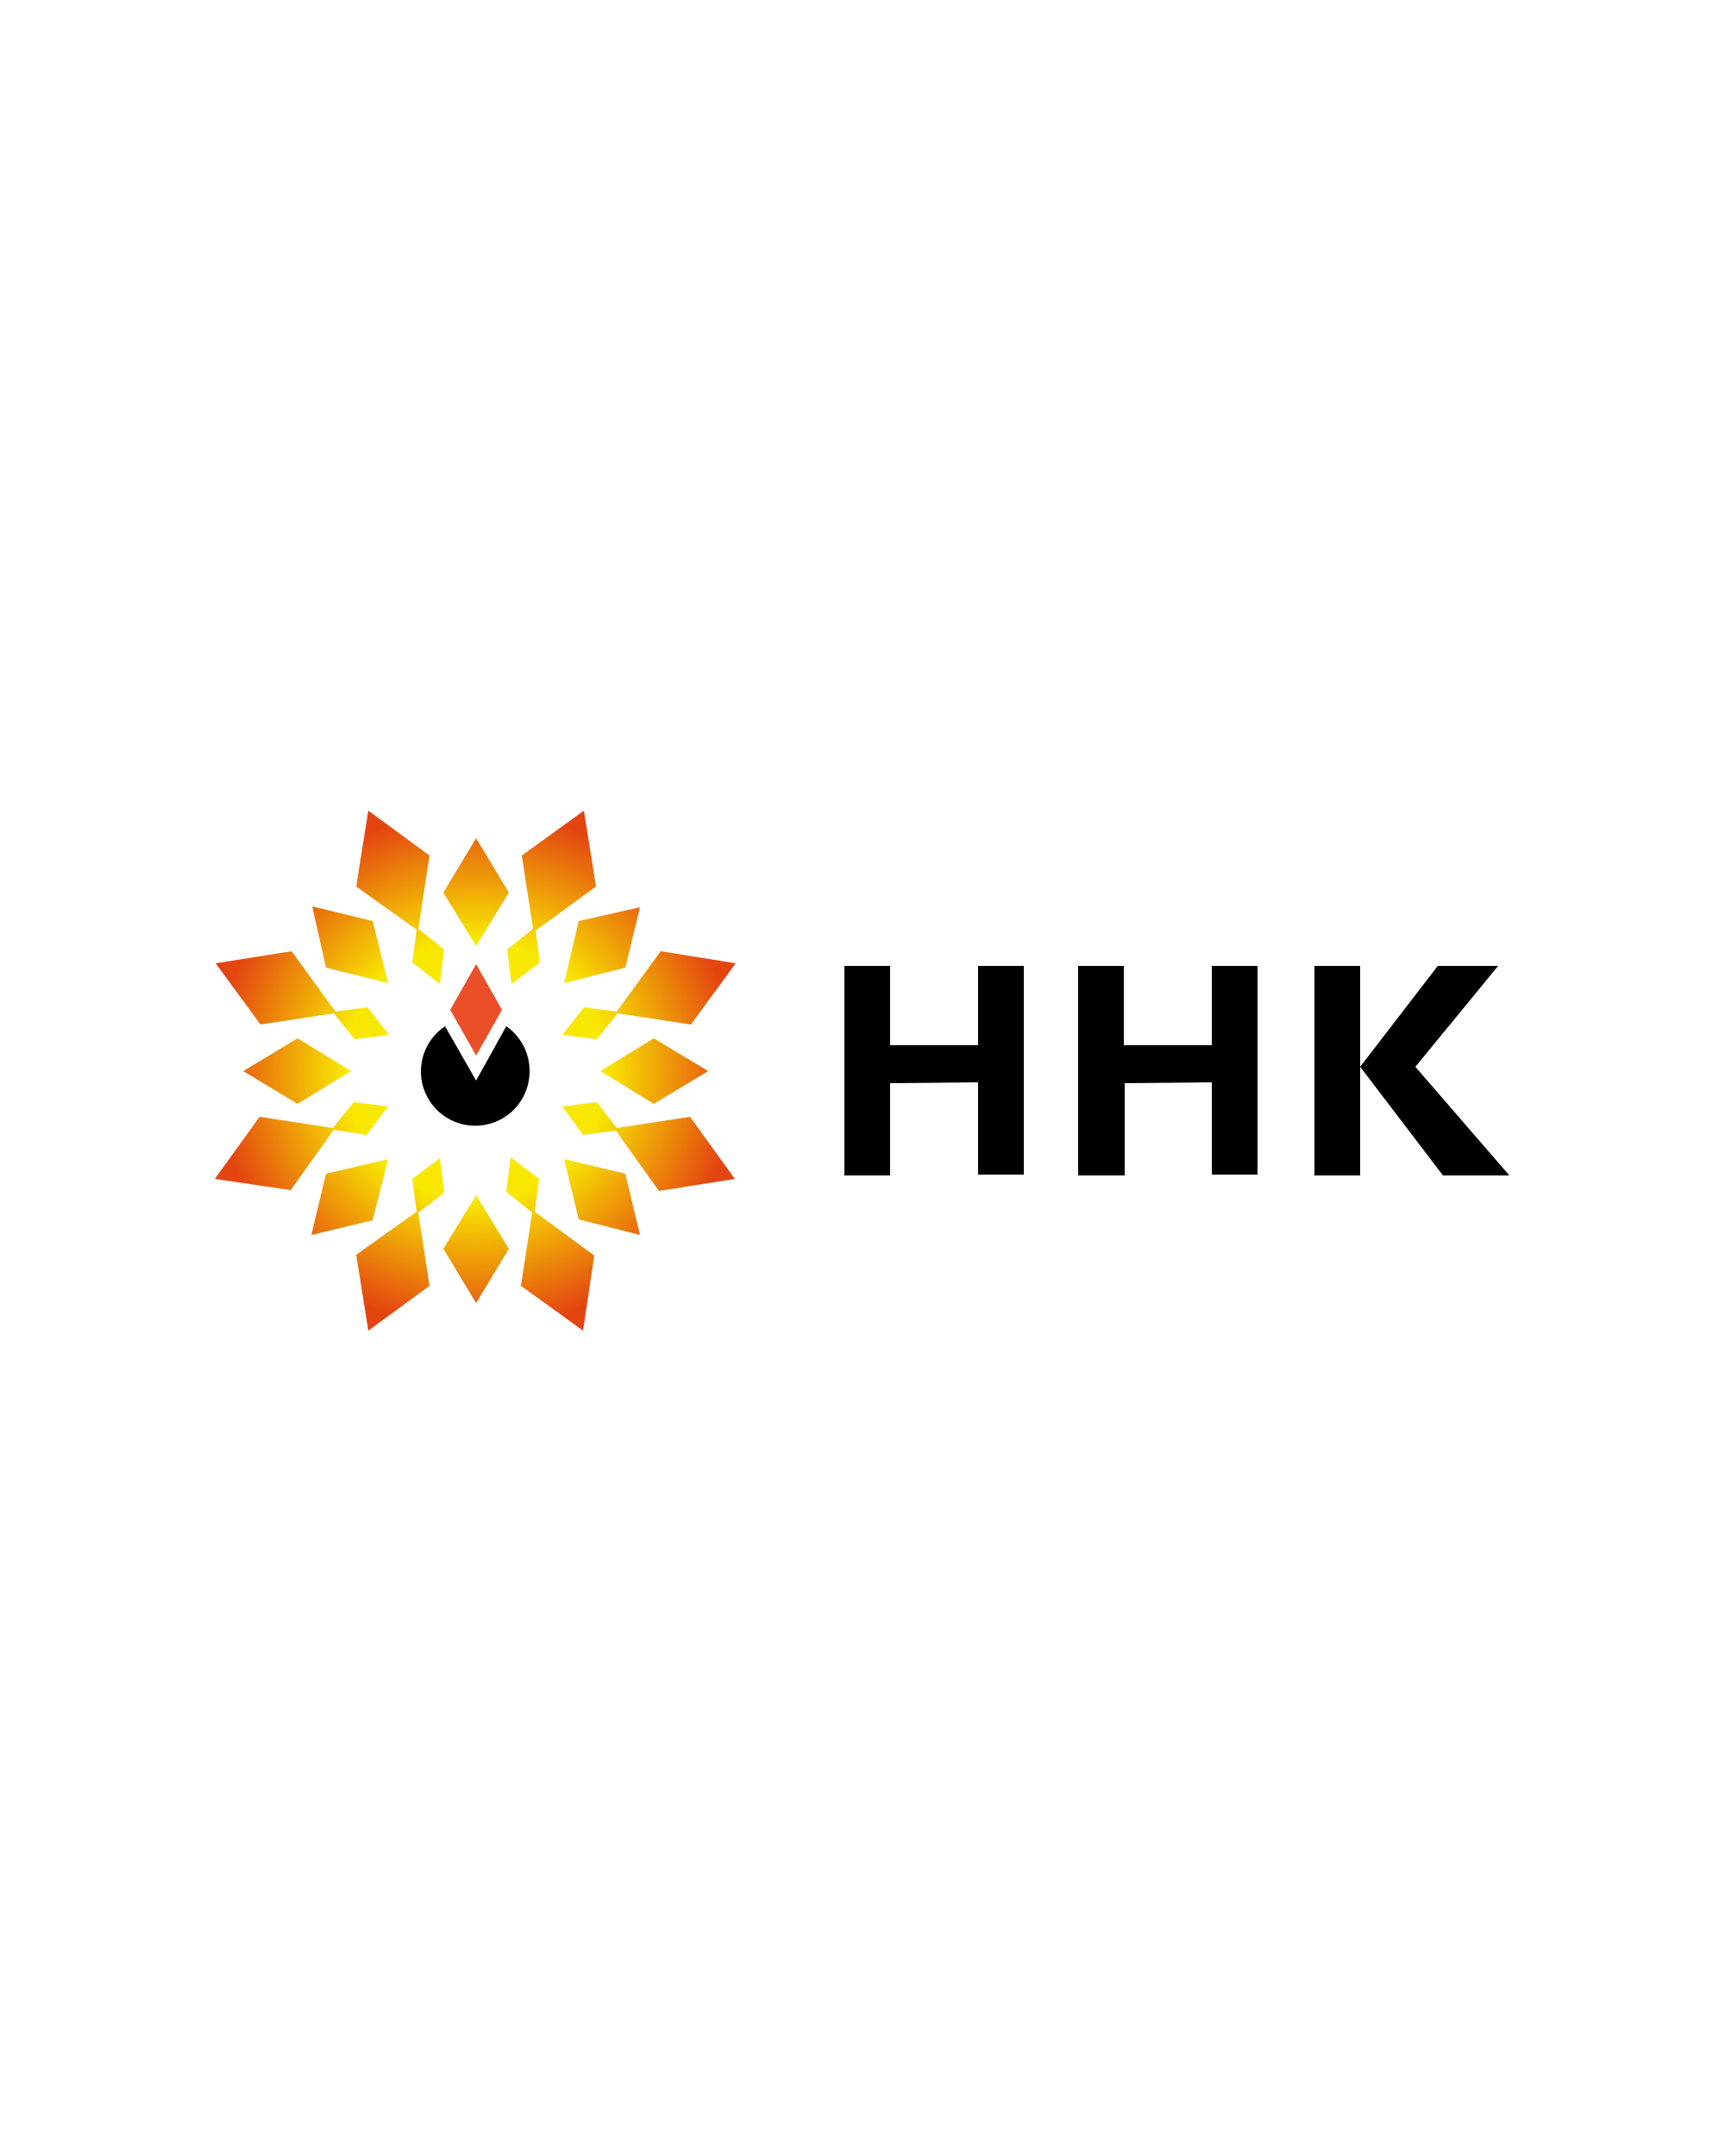
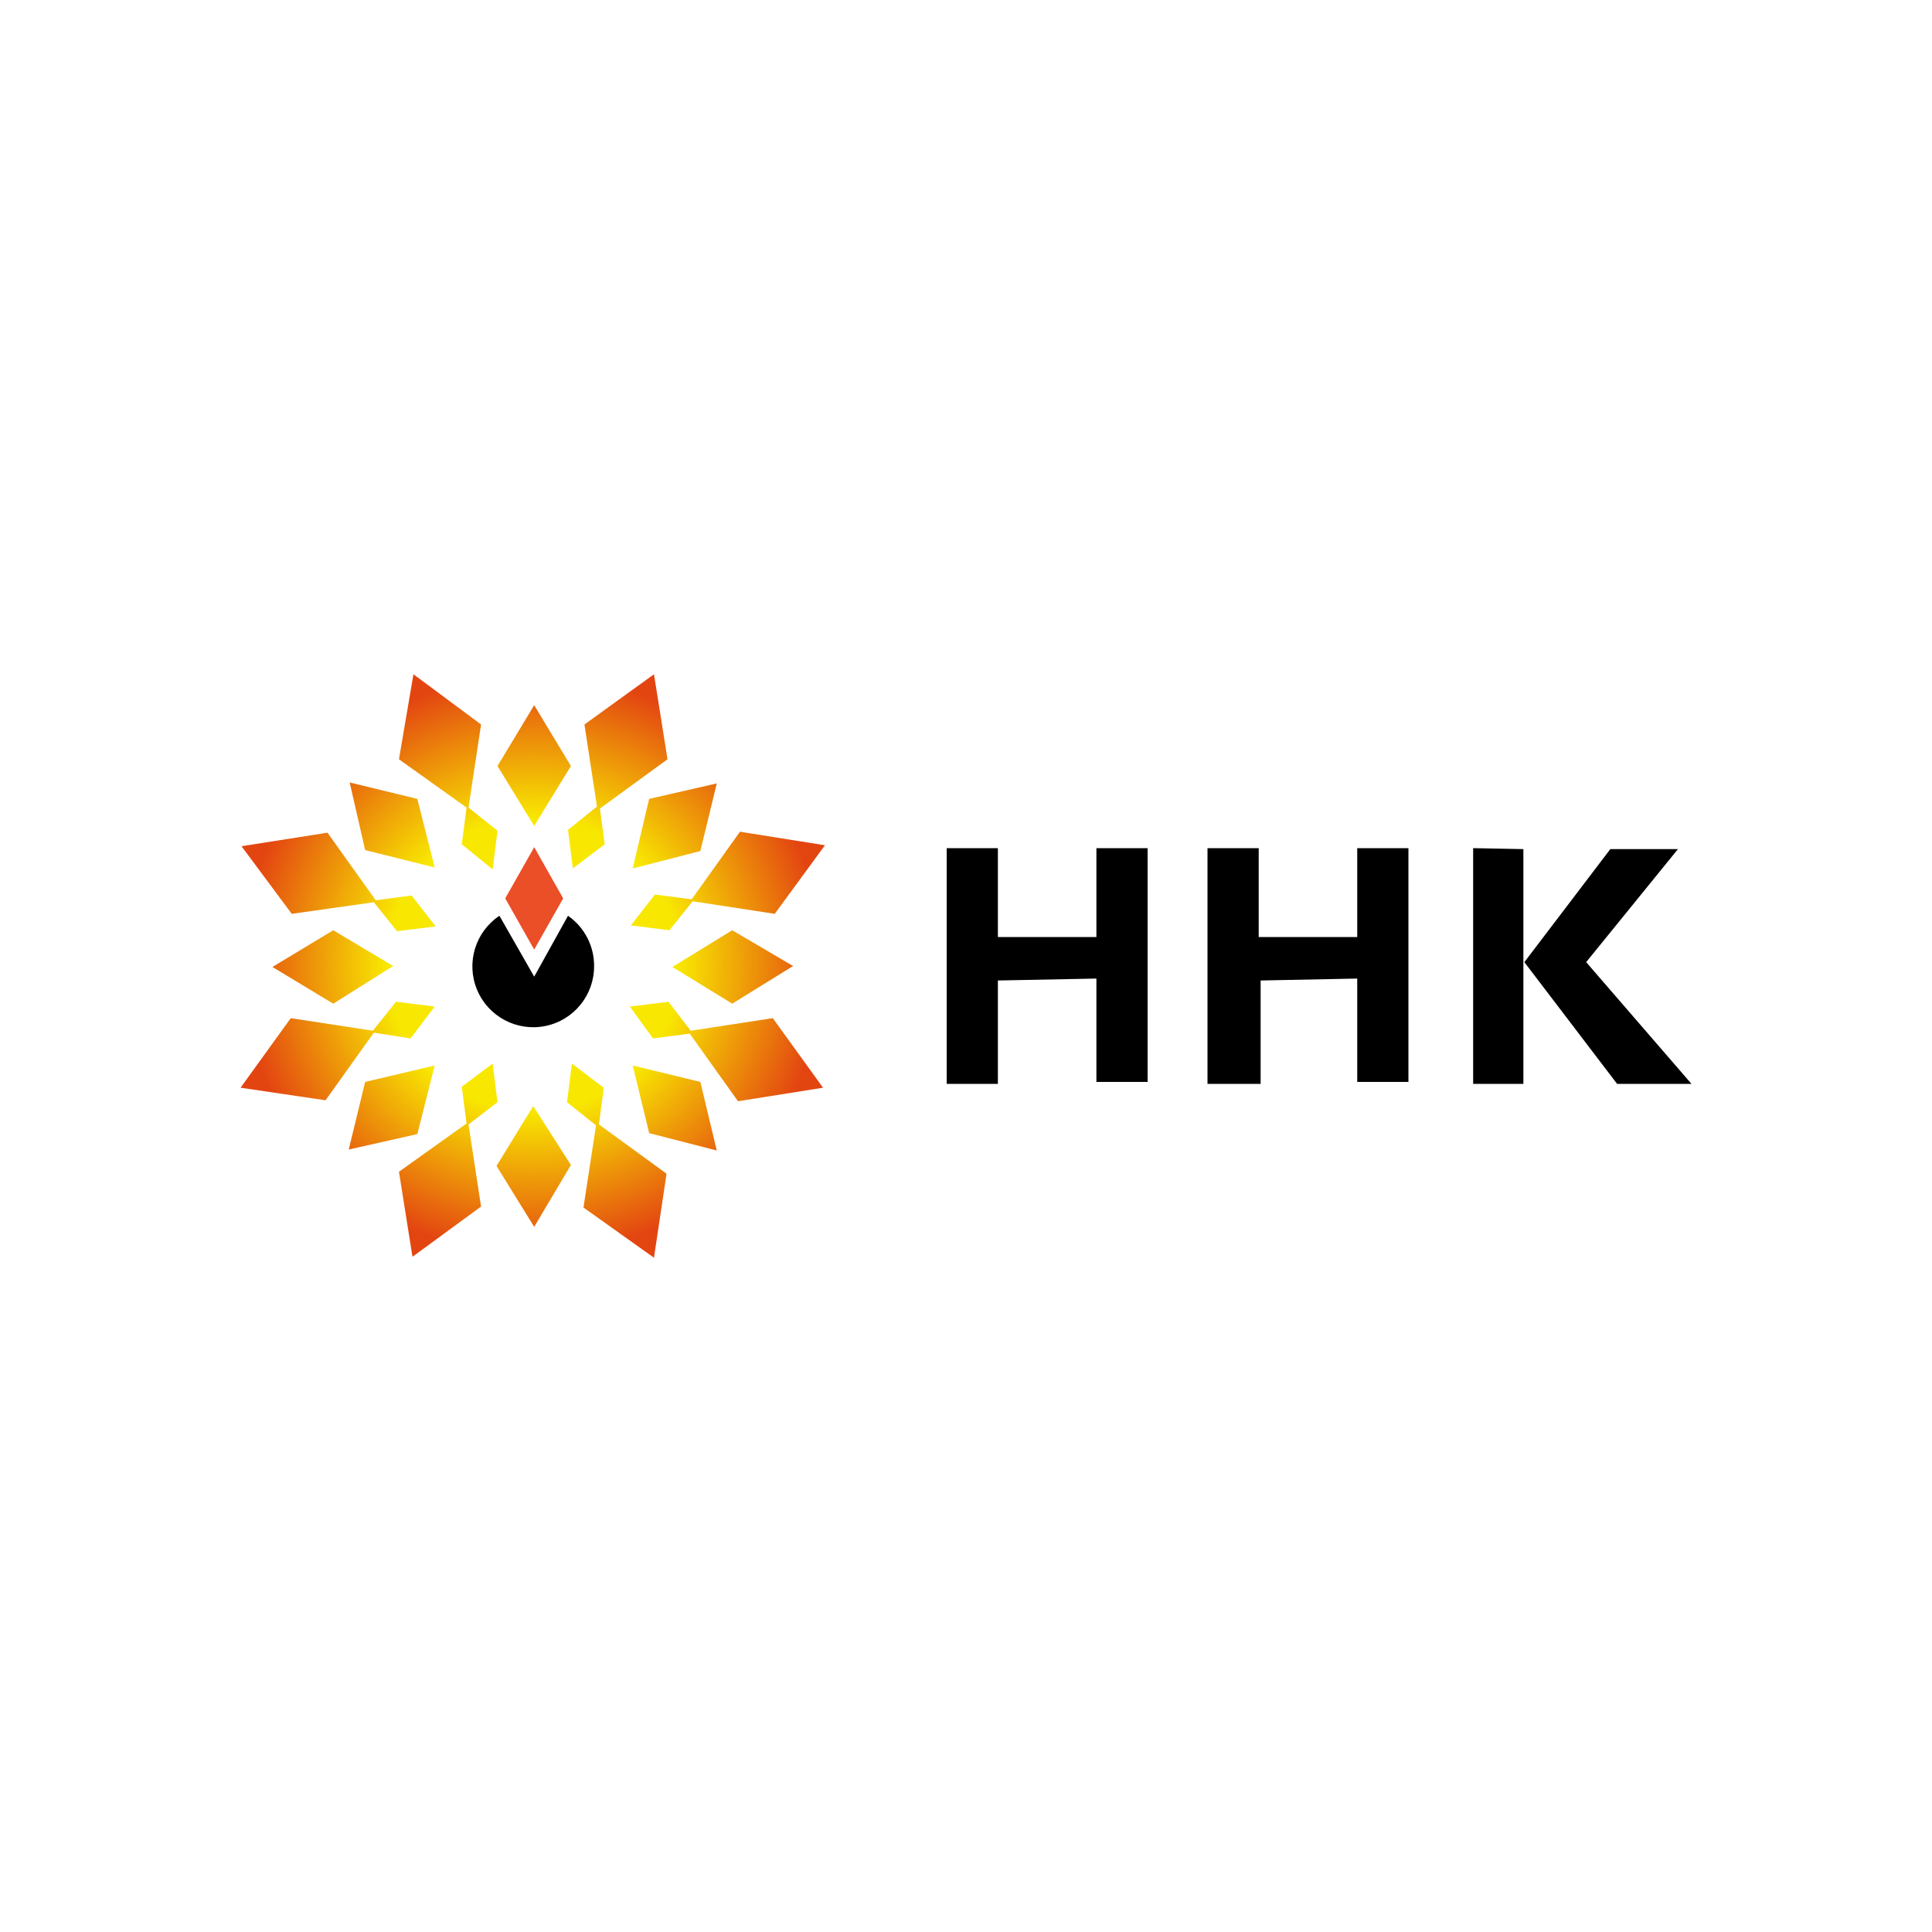
- <svg xmlns="http://www.w3.org/2000/svg" viewBox="0 0 200 250">
+ <svg xmlns="http://www.w3.org/2000/svg" viewBox="0 0 200 200" width="200" height="200">
  <defs>
-     <radialGradient id="a" cx="190.1" cy="427.8" r="103.9" gradientTransform="scale(.29)" gradientUnits="userSpaceOnUse">
+     <radialGradient id="a" cx="190.2" cy="-1145.4" r="103.9" gradientTransform="matrix(.29 0 0 -.29 0 -232.3)" gradientUnits="userSpaceOnUse">
      <stop offset=".5" stop-color="#f8e801" />
      <stop offset="1" stop-color="#e34511" />
    </radialGradient>
  </defs>
-   <path fill="url(#a)" d="m55.2 109.7-3.8-6.2 3.8-6.3 3.8 6.3Zm3.8 35.1-3.8-6.2-3.8 6.2 3.8 6.3Zm13.5-32.6 1.7-7-7.1 1.6-1.7 7.2Zm-29.3 29.3 1.8-7.1-7.2 1.7-1.7 7.1Zm-8.7-21.1-6.3 3.8 6.3 3.8 6.2-3.8Zm41.3 0-6.2 3.8 6.2 3.8 6.3-3.8Zm-32.6-13.6-7-1.7 1.6 7.1L45 114Zm29.3 29.3-7.1-1.7 1.7 7 7.1 1.8ZM62 140.5l.5-3.8-3.3-2.5-.5 4 3 2.4-1.3 8.5 7.2 5.2 1.3-8.7ZM49.8 99.2 42.7 94l-1.4 8.8 7 5-.5 3.8 3.2 2.5.5-4-3-2.4Zm-2 37.5.5 3.8-7 5 1.4 8.8 7.1-5.2-1.3-8.5 3-2.3-.5-4Zm28.8-26.4-5.1 7-3.8-.5-2.5 3.2 4 .5 2.4-3 8.5 1.3 5.2-7.1ZM41 127.8l-2.4 3-8.5-1.3-5.2 7.2 8.8 1.3 5-7 3.8.6 2.5-3.3Zm39 1.7-8.5 1.3-2.3-3-4 .5 2.4 3.3 3.8-.5 5 7 8.8-1.4ZM60.5 99.2l1.3 8.5-3 2.4.5 4 3.3-2.5-.5-3.7 7-5.1-1.4-8.8Zm-17.9 17.6-3.7.5-5.1-7-8.8 1.4 5.2 7.1 8.5-1.3 2.4 3 4-.5Z" />
-   <path d="M61.4 124.2a6.3 6.3 0 1 1-9.8-5.2l3.6 6.3 3.5-6.3a6.3 6.3 0 0 1 2.7 5.2Z" />
-   <path fill="#eb4f28" d="m55.2 122.4-3-5.3 3-5.3 3 5.3-3 5.3z" />
-   <path d="M103.2 125.6v10.7h-5.3V112h5.3v9.2h10.2v-9.2h5.3v24.2h-5.3v-10.7ZM130.4 125.6v10.7H125V112h5.3v9.2h10.2v-9.2h5.3v24.2h-5.3v-10.7ZM157.7 112v24.3h-5.3V112Zm9 0h7l-9.6 11.7 10.9 12.6h-7.7l-9.6-12.6Z" />
+   <path fill="url(#a)" d="m55.3 85.5-3.8-6.2 3.8-6.3 3.8 6.3Zm3.8 35.1-3.9-6.1-3.8 6.2 3.9 6.3Zm13.4-32.5 1.7-7-7 1.6-1.7 7.2Zm-29.3 29.3 1.8-7.1-7.2 1.7-1.7 7Zm-8.7-21.1-6.3 3.8 6.3 3.8 6.2-3.9Zm41.3 0-6.2 3.8 6.2 3.8 6.3-3.9ZM43.2 82.7l-7-1.7 1.6 7 7.2 1.8ZM72.5 112l-7-1.7 1.7 7 7 1.8ZM62 116.4l.5-3.8-3.3-2.5-.5 4 3 2.4-1.3 8.5 7.3 5.2 1.3-8.7ZM49.8 75l-7-5.2-1.5 8.8 7 5-.5 3.8L51 90l.5-4-3-2.4Zm-2 37.5.5 3.8-7 5 1.4 8.8 7.1-5.2-1.3-8.5 3-2.3-.5-4Zm28.8-26.4-5 7-3.8-.5-2.5 3.2 4 .5 2.4-3 8.5 1.3 5.2-7.1ZM41 103.7l-2.4 3-8.5-1.3-5.2 7.2 8.8 1.3 5-7 3.8.6 2.5-3.3Zm39 1.7-8.5 1.3-2.3-3-4 .5 2.4 3.3 3.8-.5 5 7 8.8-1.4ZM60.5 75l1.3 8.5-3 2.4.5 4 3.3-2.5-.5-3.7 7-5.1-1.4-8.8ZM42.6 92.7l-3.7.5-5-7-8.9 1.4 5.2 7 8.5-1.2 2.4 3 4-.5Z" />
+   <path d="M61.5 100a6.3 6.3 0 1 1-9.8-5.2l3.6 6.3 3.5-6.3a6.3 6.3 0 0 1 2.7 5.3Z" />
+   <path fill="#eb4f28" d="m55.3 98.3-3-5.3 3-5.3 3 5.3Z" />
+   <path d="M103.3 101.5v10.7H98V87.8h5.3V97h10.2v-9.2h5.3V112h-5.3v-10.7Zm27.2 0v10.7H125V87.8h5.3V97h10.2v-9.2h5.3V112h-5.3v-10.7Zm27.2-13.6v24.3h-5.2V87.8Zm9 0h7l-9.5 11.7 10.9 12.6h-7.7l-9.6-12.6Z" />
</svg>
